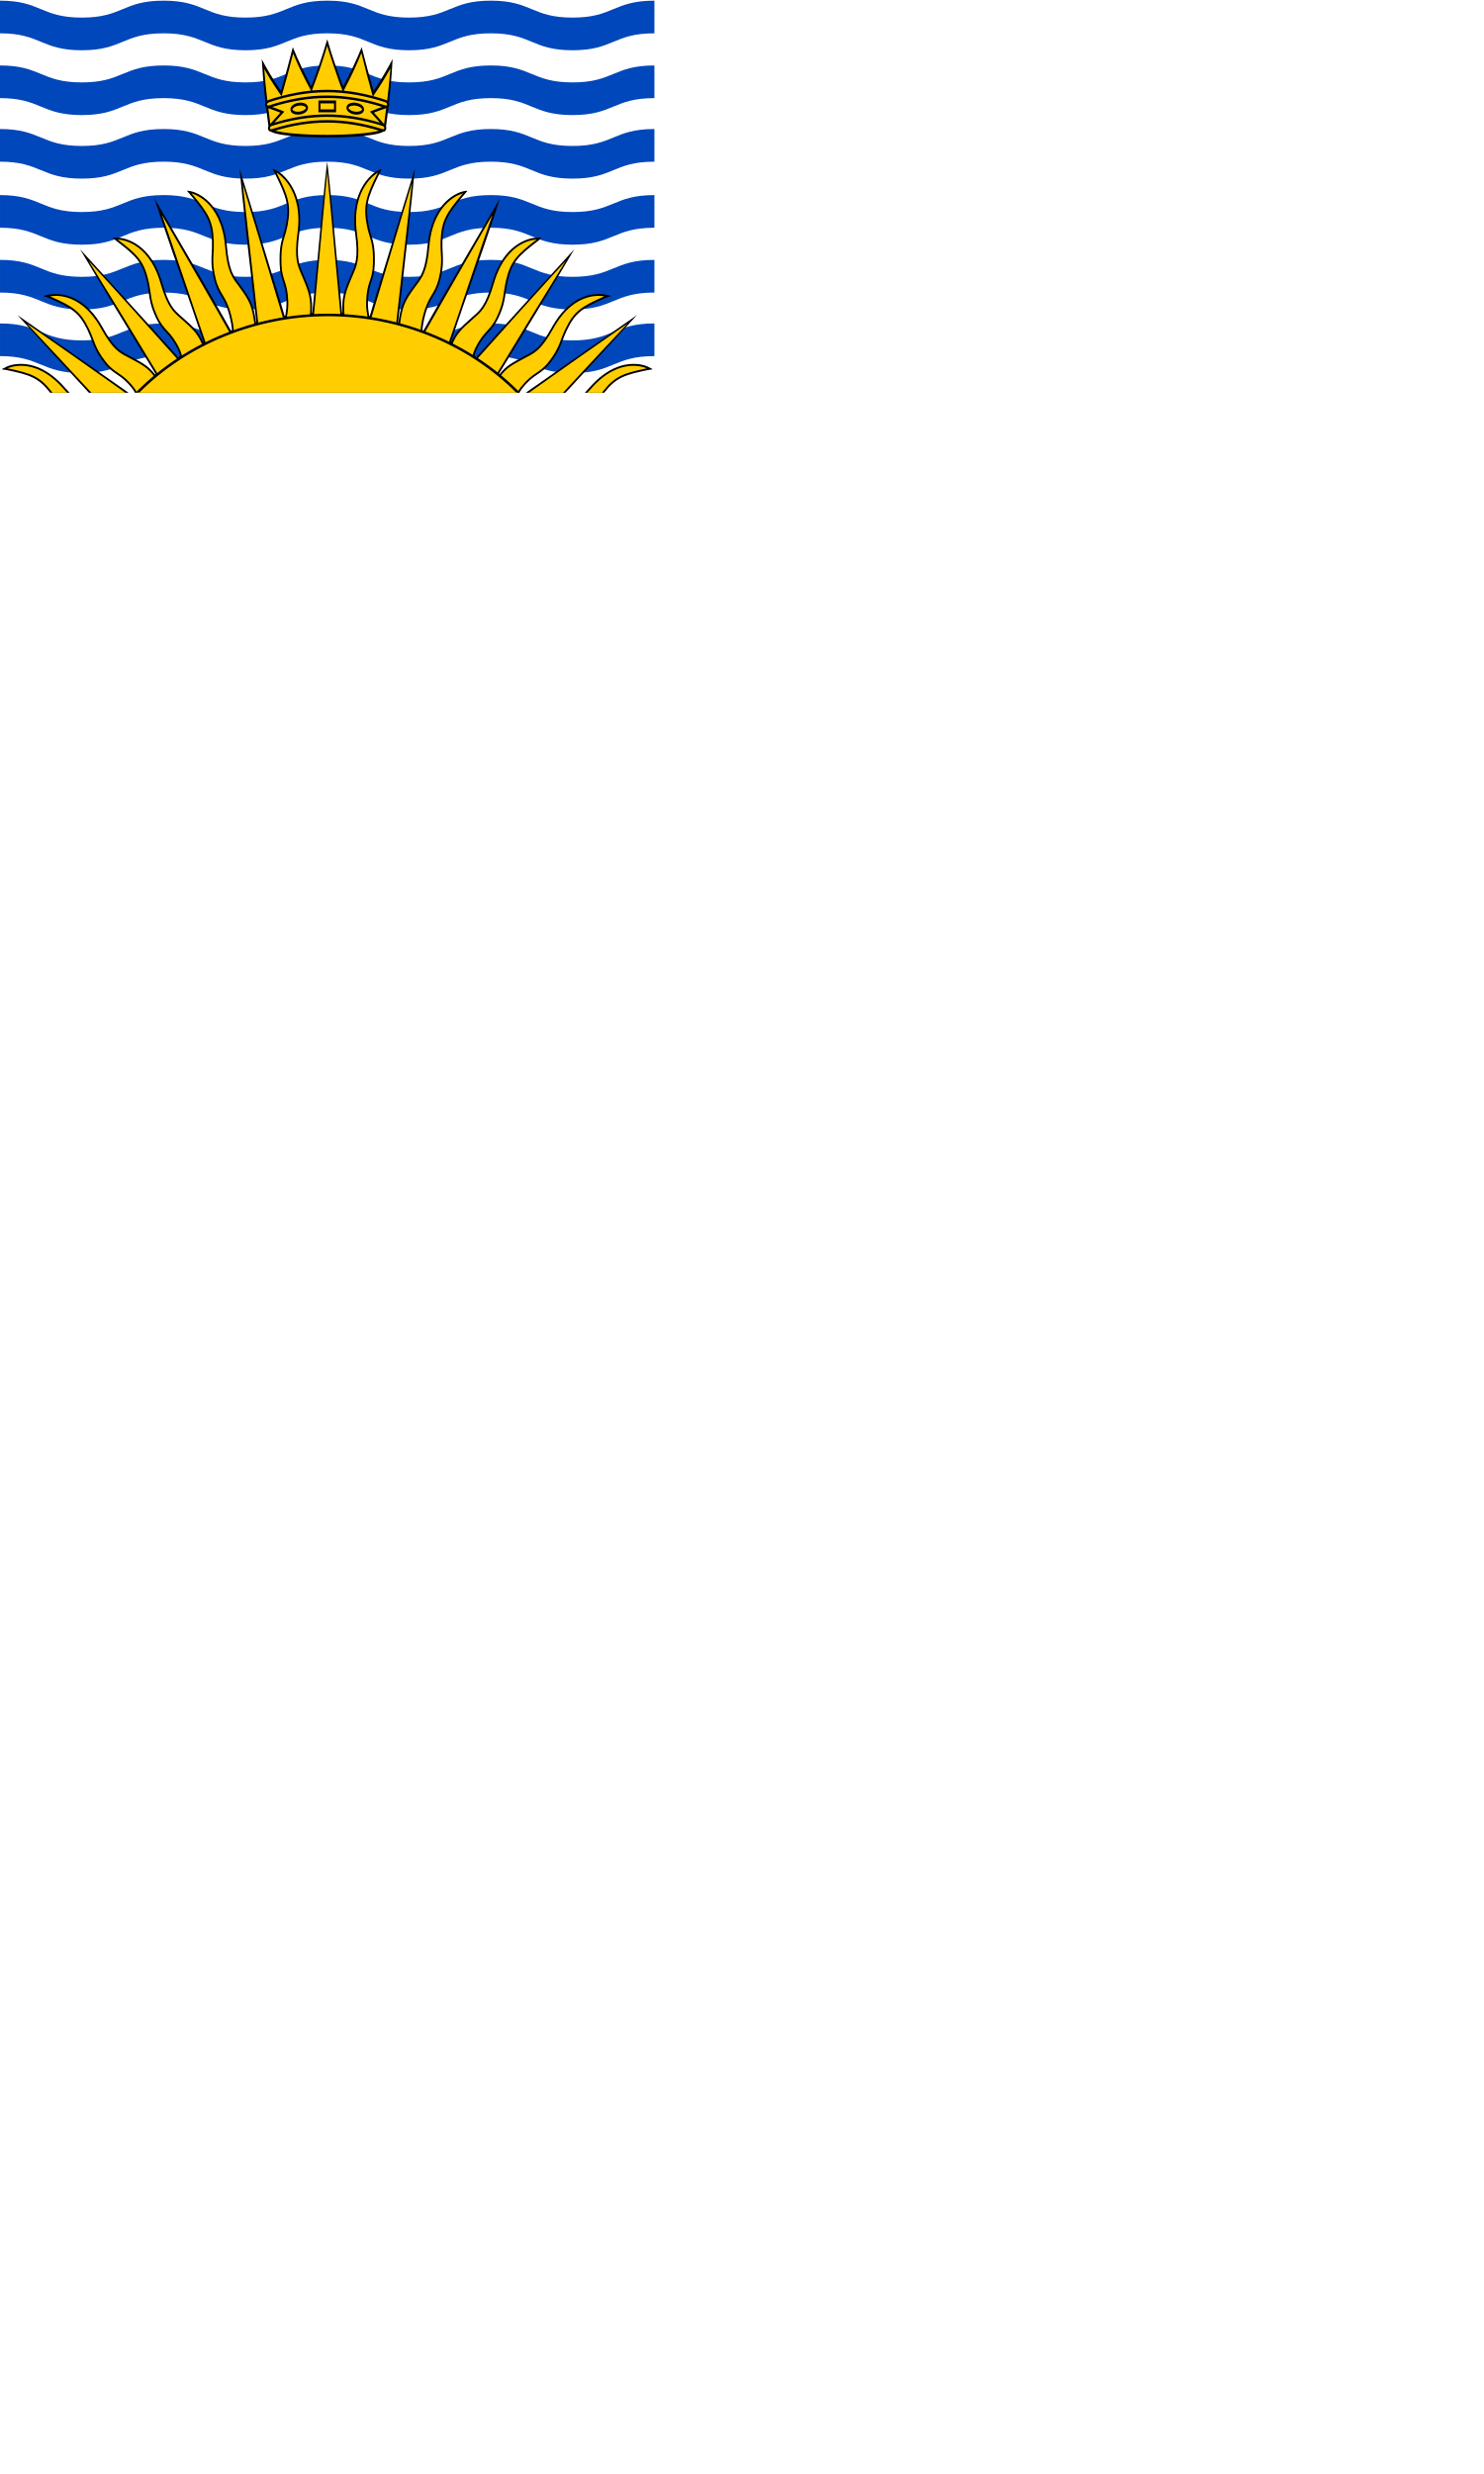
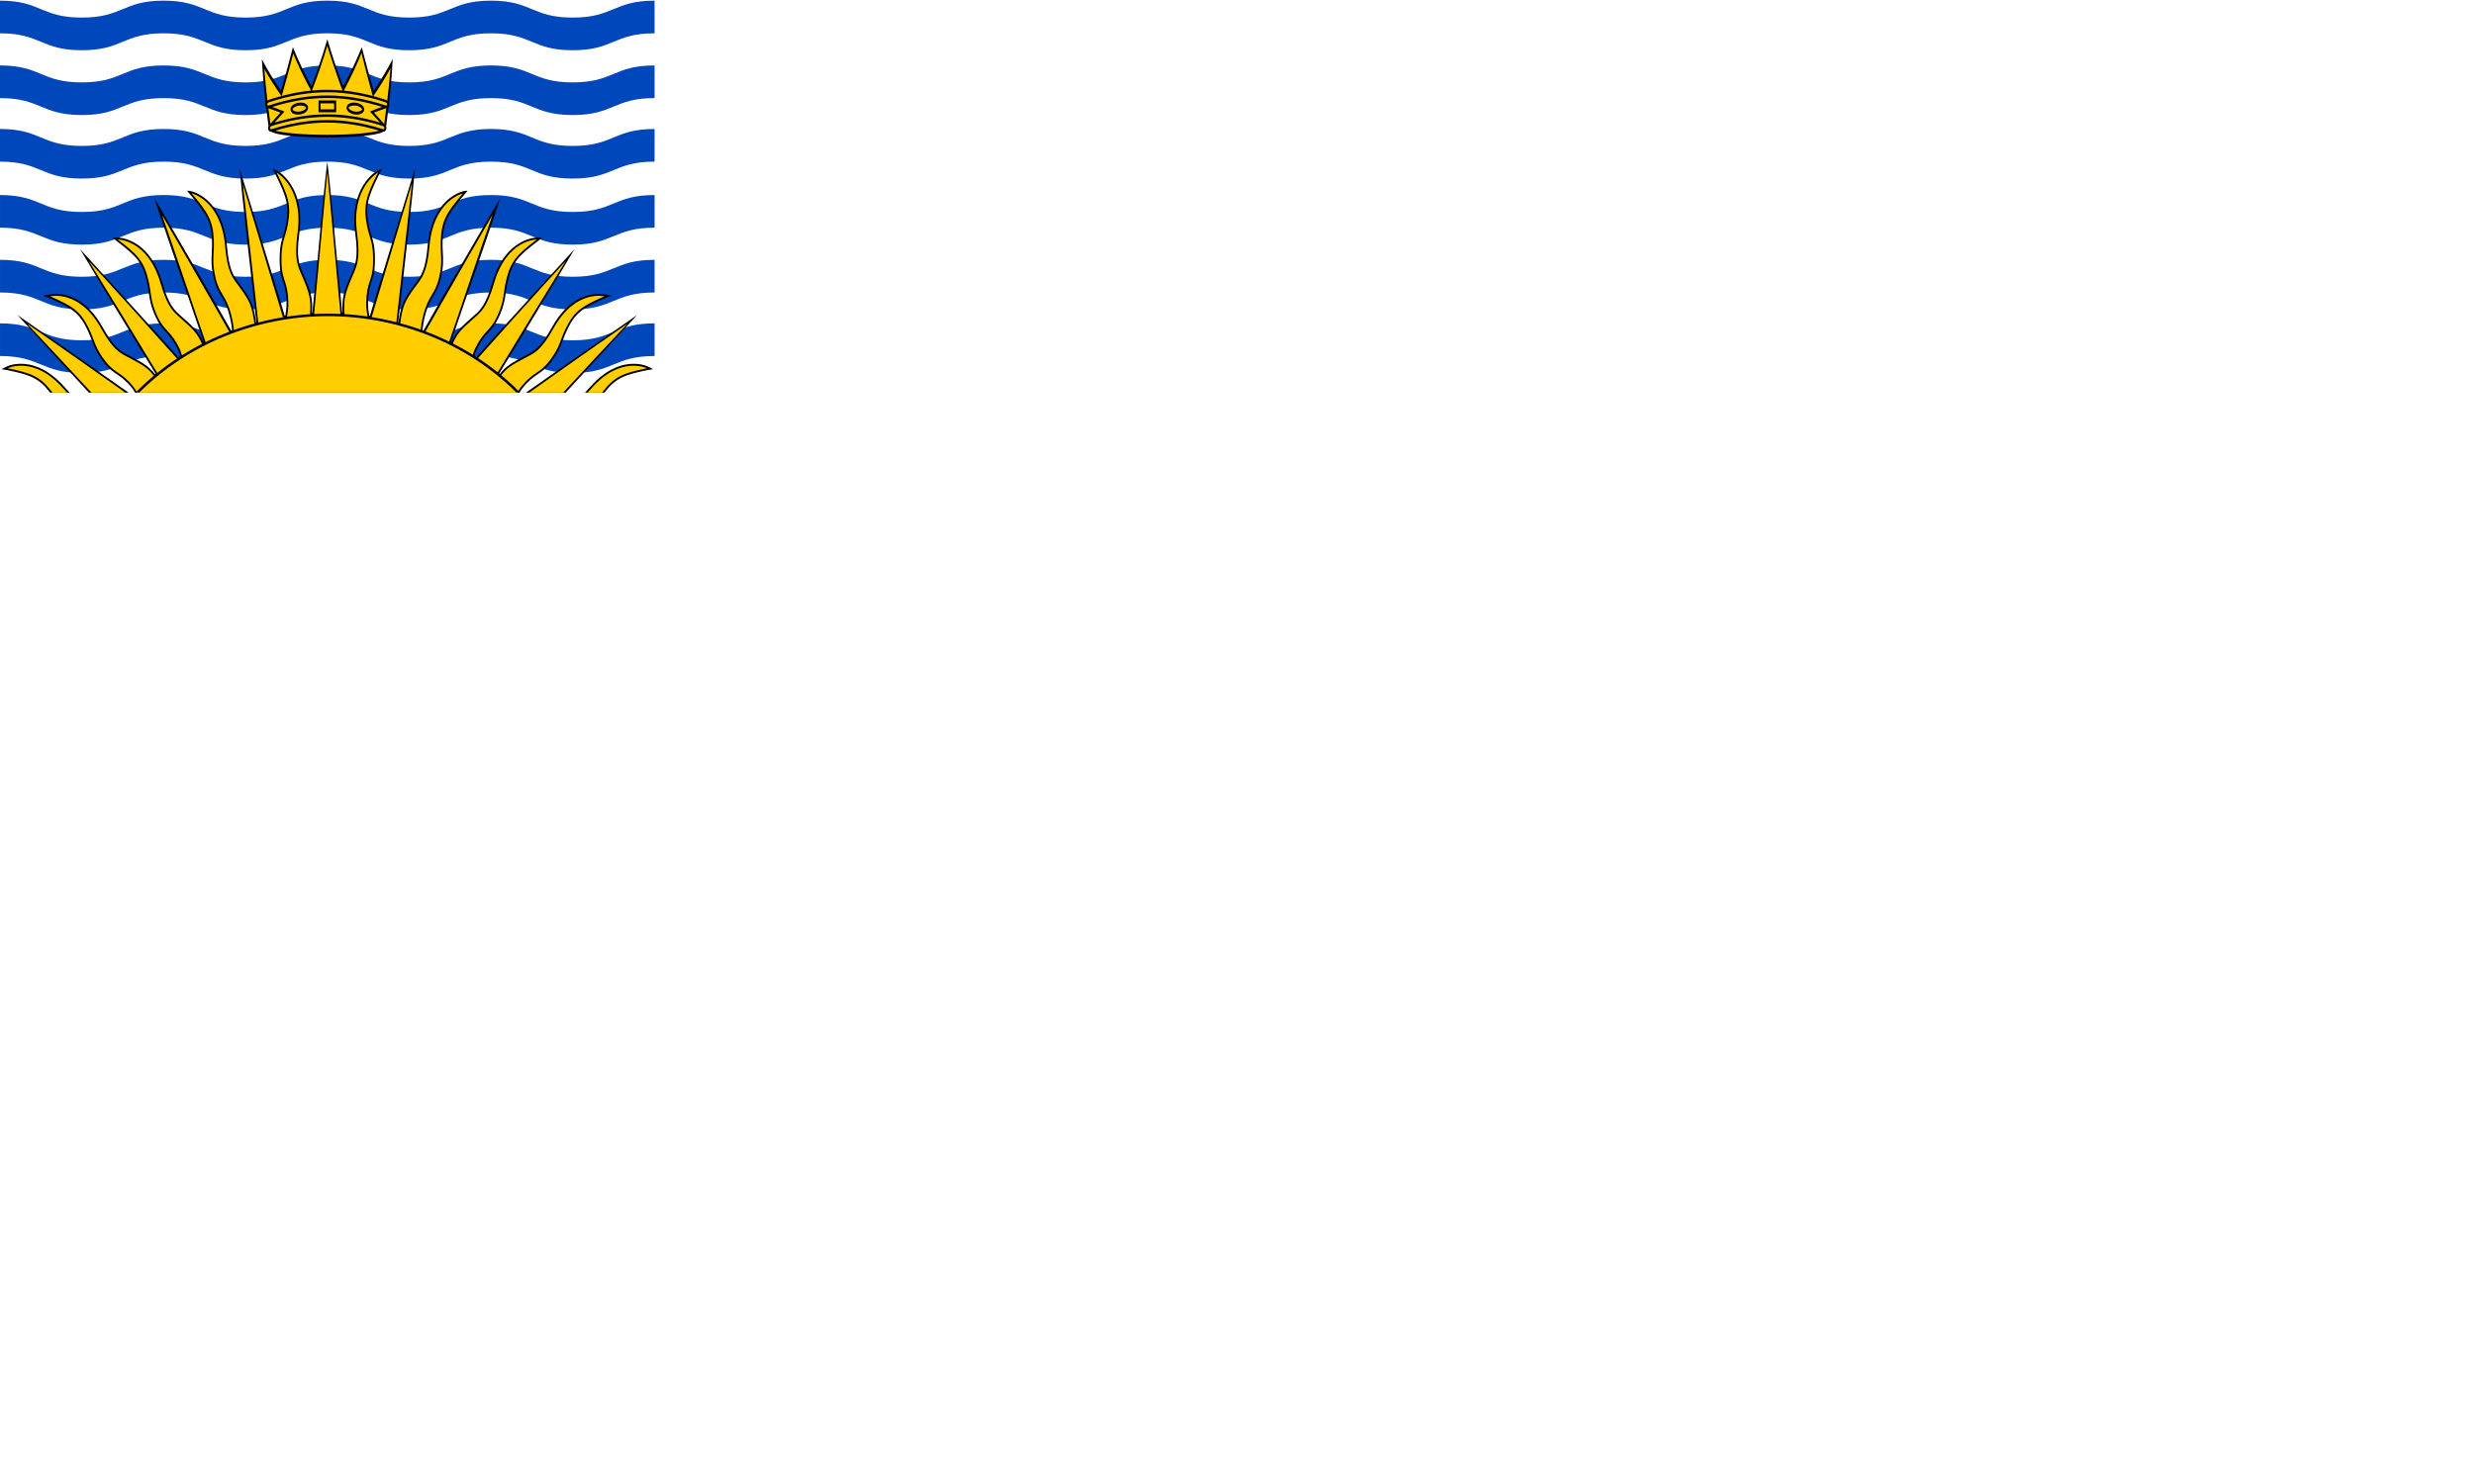
- <svg xmlns="http://www.w3.org/2000/svg" width="600" height="1000" viewBox="0 0 600 1000">
+ <svg xmlns="http://www.w3.org/2000/svg" width="1000" height="600" viewBox="0 0 1000 600">
  <defs>
    <clipPath id="clip-0">
      <path clip-rule="nonzero" d="M 0 78 L 264.586 78 L 264.586 151 L 0 151 Z M 0 78 " />
    </clipPath>
    <clipPath id="clip-1">
      <path clip-rule="nonzero" d="M 0 0 L 264.586 0 L 264.586 73 L 0 73 Z M 0 0 " />
    </clipPath>
    <clipPath id="clip-2">
      <path clip-rule="nonzero" d="M 0 65 L 264 65 L 264 158.75 L 0 158.75 Z M 0 65 " />
    </clipPath>
    <clipPath id="clip-3">
      <path clip-rule="nonzero" d="M 3 69 L 262 69 L 262 158.75 L 3 158.75 Z M 3 69 " />
    </clipPath>
    <clipPath id="clip-4">
      <path clip-rule="nonzero" d="M 54 126 L 211 126 L 211 158.75 L 54 158.75 Z M 54 126 " />
    </clipPath>
  </defs>
  <path fill-rule="nonzero" fill="rgb(100%, 100%, 100%)" fill-opacity="1" d="M 0 158.75 L 264.582 158.75 L 264.582 0 L 0 0 Z M 0 158.75 " />
  <g clip-path="url(#clip-0)">
    <path fill-rule="nonzero" fill="rgb(0%, 27.843%, 73.333%)" fill-opacity="1" d="M 0.004 92.055 C 16.52 92.055 16.566 98.906 33.082 98.906 C 49.609 98.906 49.621 92.055 66.148 92.055 C 82.676 92.055 82.75 98.906 99.277 98.906 C 115.812 98.906 115.812 92.055 132.348 92.055 C 148.91 92.055 148.84 98.906 165.402 98.906 C 181.934 98.906 181.922 92.055 198.453 92.055 C 214.996 92.055 214.945 98.906 231.488 98.906 C 248.055 98.906 248.016 92.055 264.586 92.055 L 264.586 78.855 C 248.035 78.855 248.035 85.703 231.488 85.703 C 214.969 85.703 214.969 78.855 198.453 78.855 C 181.93 78.855 181.93 85.703 165.402 85.703 C 148.875 85.703 148.875 78.855 132.348 78.855 C 115.812 78.855 115.812 85.703 99.277 85.703 C 82.711 85.703 82.711 78.855 66.148 78.855 C 49.617 78.855 49.617 85.703 33.082 85.703 C 16.543 85.703 16.543 78.855 0.004 78.855 Z M 0.004 118.25 C 16.52 118.25 16.566 125.102 33.082 125.102 C 49.609 125.102 49.621 118.25 66.148 118.25 C 82.676 118.25 82.75 125.102 99.277 125.102 C 115.812 125.102 115.812 118.25 132.348 118.25 C 148.91 118.25 148.84 125.102 165.402 125.102 C 181.934 125.102 181.922 118.25 198.453 118.25 C 214.996 118.25 214.945 125.102 231.488 125.102 C 248.055 125.102 248.016 118.25 264.586 118.25 L 264.586 105.047 C 248.035 105.047 248.035 111.898 231.488 111.898 C 214.969 111.898 214.969 105.047 198.453 105.047 C 181.93 105.047 181.93 111.898 165.402 111.898 C 148.875 111.898 148.875 105.047 132.348 105.047 C 115.812 105.047 115.812 111.898 99.277 111.898 C 82.711 111.898 82.711 105.047 66.148 105.047 C 49.617 105.047 49.617 111.898 33.082 111.898 C 16.543 111.898 16.543 105.047 0.004 105.047 Z M 0.004 143.938 C 16.52 143.938 16.566 150.789 33.082 150.789 C 49.609 150.789 49.621 143.938 66.148 143.938 C 82.676 143.938 82.75 150.789 99.277 150.789 C 115.812 150.789 115.812 143.938 132.348 143.938 C 148.91 143.938 148.84 150.789 165.402 150.789 C 181.934 150.789 181.922 143.938 198.453 143.938 C 214.996 143.938 214.945 150.789 231.488 150.789 C 248.055 150.789 248.016 143.938 264.586 143.938 L 264.586 130.738 C 248.035 130.738 248.035 137.59 231.488 137.59 C 214.969 137.59 214.969 130.738 198.453 130.738 C 181.93 130.738 181.93 137.59 165.402 137.59 C 148.875 137.59 148.875 130.738 132.348 130.738 C 115.812 130.738 115.812 137.59 99.277 137.59 C 82.711 137.59 82.711 130.738 66.148 130.738 C 49.617 130.738 49.617 137.59 33.082 137.59 C 16.543 137.59 16.543 130.738 0.004 130.738 Z M 0.004 143.938 " />
  </g>
  <g clip-path="url(#clip-1)">
    <path fill-rule="nonzero" fill="rgb(0%, 27.843%, 73.333%)" fill-opacity="1" d="M 0 13.465 C 16.516 13.465 16.562 20.316 33.082 20.316 C 49.605 20.316 49.621 13.465 66.145 13.465 C 82.676 13.465 82.746 20.316 99.273 20.316 C 115.809 20.316 115.809 13.465 132.344 13.465 C 148.91 13.465 148.836 20.316 165.398 20.316 C 181.93 20.316 181.918 13.465 198.453 13.465 C 214.992 13.465 214.945 20.316 231.484 20.316 C 248.051 20.316 248.016 13.465 264.582 13.465 L 264.582 0.266 C 248.031 0.266 248.035 7.113 231.484 7.113 C 214.965 7.113 214.965 0.266 198.453 0.266 C 181.926 0.266 181.926 7.113 165.398 7.113 C 148.871 7.113 148.871 0.266 132.344 0.266 C 115.809 0.266 115.809 7.113 99.273 7.113 C 82.711 7.113 82.711 0.266 66.145 0.266 C 49.613 0.266 49.613 7.113 33.082 7.113 C 16.539 7.113 16.539 0.266 0 0.266 Z M 0 39.66 C 16.516 39.66 16.562 46.512 33.082 46.512 C 49.605 46.512 49.621 39.66 66.145 39.66 C 82.676 39.66 82.746 46.512 99.273 46.512 C 115.809 46.512 115.809 39.66 132.344 39.66 C 148.91 39.66 148.836 46.512 165.398 46.512 C 181.93 46.512 181.918 39.66 198.453 39.66 C 214.992 39.66 214.945 46.512 231.484 46.512 C 248.051 46.512 248.016 39.66 264.582 39.66 L 264.582 26.461 C 248.031 26.461 248.035 33.312 231.484 33.312 C 214.965 33.312 214.965 26.461 198.453 26.461 C 181.926 26.461 181.926 33.312 165.398 33.312 C 148.871 33.312 148.871 26.461 132.344 26.461 C 115.809 26.461 115.809 33.312 99.273 33.312 C 82.711 33.312 82.711 26.461 66.145 26.461 C 49.613 26.461 49.613 33.312 33.082 33.312 C 16.539 33.312 16.539 26.461 0 26.461 Z M 0 65.352 C 16.516 65.352 16.562 72.199 33.082 72.199 C 49.605 72.199 49.621 65.352 66.145 65.352 C 82.676 65.352 82.746 72.199 99.273 72.199 C 115.809 72.199 115.809 65.352 132.344 65.352 C 148.91 65.352 148.836 72.199 165.398 72.199 C 181.93 72.199 181.918 65.352 198.453 65.352 C 214.992 65.352 214.945 72.199 231.484 72.199 C 248.051 72.199 248.016 65.352 264.582 65.352 L 264.582 52.148 C 248.031 52.148 248.035 59 231.484 59 C 214.965 59 214.965 52.148 198.453 52.148 C 181.926 52.148 181.926 59 165.398 59 C 148.871 59 148.871 52.148 132.344 52.148 C 115.809 52.148 115.809 59 99.273 59 C 82.711 59 82.711 52.148 66.145 52.148 C 49.613 52.148 49.613 59 33.082 59 C 16.539 59 16.539 52.148 0 52.148 Z M 0 65.352 " />
  </g>
  <g clip-path="url(#clip-2)">
    <path fill-rule="nonzero" fill="rgb(0%, 0%, 0%)" fill-opacity="1" d="M 242 118.82 C 237.754 118.84 229.664 120.566 223.152 132.242 C 218.52 140.578 216.102 141.84 212.754 143.586 C 212.527 143.703 212.305 143.82 212.07 143.945 L 211.832 144.07 C 206.93 146.672 204.543 147.938 201.91 151.352 C 201.832 151.285 201.754 151.215 201.676 151.148 C 227.312 109.25 232.211 100.727 232.211 100.727 C 232.211 100.727 197.375 138.859 194.633 142.055 L 192.566 144.375 C 192.301 144.203 192.031 144.027 191.766 143.855 C 191.977 143.078 192.246 142.188 192.668 141.309 C 194.469 137.566 195.992 135.906 197.465 134.301 C 198.871 132.77 200.195 131.324 201.574 128.352 C 203.68 123.816 204.059 121.129 204.457 118.285 C 204.652 116.891 204.855 115.449 205.262 113.672 C 206.984 106.207 209.273 103.652 217.445 97.445 L 217.441 97.438 L 219.027 96.195 C 219.027 96.195 218.172 95.965 216.828 96.051 C 216.715 96.055 216.562 96.066 216.375 96.086 C 216.371 96.086 216.367 96.086 216.359 96.086 L 216.359 96.09 C 213.594 96.387 203.57 98.551 199.027 114.184 C 196.332 123.465 194.129 125.395 191.34 127.836 C 191.141 128.008 190.934 128.188 190.73 128.371 C 186.082 132.496 184.223 134.281 182.379 138.488 C 182.332 138.465 182.285 138.441 182.238 138.418 C 184.016 133.273 185.68 128.379 187.262 123.672 C 200.164 86.863 202.184 80.121 202.184 80.121 C 202.184 80.121 176.371 124.32 174.566 127.68 L 171.215 133.609 C 171.074 133.555 170.934 133.504 170.789 133.449 C 170.918 131.734 171.273 129.746 171.844 127.523 C 172.895 123.445 174.07 121.473 175.211 119.562 C 176.297 117.742 177.32 116.023 178.102 112.789 C 179.297 107.852 179.145 105.117 178.988 102.223 C 178.91 100.805 178.828 99.336 178.887 97.492 C 179.121 90.031 180.762 86.914 186.945 79.566 L 186.961 79.547 C 187.203 79.262 187.438 78.98 187.691 78.684 L 187.688 78.68 L 189.004 77.109 C 189.004 77.109 188.148 77.07 186.891 77.43 C 185.668 77.75 174.457 81.191 172.867 99.395 C 172.012 109.148 170.223 111.543 167.949 114.574 C 167.785 114.797 167.621 115.02 167.449 115.246 C 162.98 121.297 162.078 123.324 161.074 130.375 C 161.027 130.367 160.984 130.352 160.941 130.34 C 161.078 129.129 161.211 127.93 161.344 126.727 L 161.363 126.695 C 167.039 77.168 167.715 68.195 167.715 68.195 C 167.715 68.195 152.406 117.988 151.27 121.773 L 149.52 127.688 C 149.48 127.684 149.445 127.68 149.406 127.672 C 149.359 127.668 149.309 127.66 149.258 127.652 C 149.246 127.574 149.23 127.492 149.219 127.414 C 148.988 126.008 148.703 124.262 148.766 122.074 C 148.898 117.77 149.566 115.727 150.215 113.754 C 150.828 111.895 151.406 110.141 151.516 106.832 C 151.727 100.422 150.984 97.988 150.125 95.168 C 149.75 93.938 149.359 92.66 149.031 90.93 C 147.602 83.492 148.555 79.996 153.102 70.812 L 154.371 68.289 C 154.371 68.289 153.43 68.488 152.18 69.25 C 152.152 69.266 152.117 69.285 152.086 69.305 C 152.031 69.344 151.977 69.371 151.918 69.41 C 150.992 70.023 149.438 71.297 147.941 73.27 C 145.16 76.945 142.148 83.59 143.598 94.375 C 144.902 104.121 143.684 106.934 142.141 110.496 C 142.031 110.754 141.918 111.016 141.801 111.285 C 139.016 117.828 138.148 120.195 138.484 126.465 C 138.445 126.465 138.406 126.465 138.367 126.465 C 138.348 126.461 138.328 126.461 138.309 126.461 C 137.742 120.199 137.137 114.102 136.516 108.051 C 133.203 71.445 132.293 65.414 132.293 65.414 C 132.293 65.414 131.387 71.445 128.07 108.051 C 127.453 114.102 126.844 120.199 126.281 126.461 C 126.262 126.461 126.238 126.461 126.219 126.465 C 126.18 126.465 126.141 126.465 126.102 126.465 C 126.441 120.195 125.57 117.828 122.785 111.285 C 122.672 111.016 122.559 110.754 122.445 110.496 C 120.902 106.934 119.68 104.121 120.992 94.375 C 122.441 83.59 119.426 76.945 116.645 73.27 C 115.152 71.297 113.598 70.023 112.668 69.41 C 112.609 69.371 112.559 69.344 112.5 69.305 C 112.469 69.285 112.438 69.266 112.406 69.25 C 111.16 68.488 110.219 68.289 110.219 68.289 L 111.484 70.812 C 116.035 79.996 116.984 83.492 115.559 90.93 C 115.227 92.66 114.84 93.938 114.461 95.168 C 113.602 97.988 112.859 100.422 113.07 106.832 C 113.18 110.141 113.758 111.895 114.371 113.754 C 115.02 115.727 115.691 117.77 115.82 122.074 C 115.887 124.262 115.598 126.008 115.367 127.414 C 115.355 127.492 115.34 127.574 115.328 127.652 C 115.277 127.66 115.23 127.668 115.18 127.672 C 115.145 127.68 115.105 127.684 115.07 127.688 L 113.32 121.773 C 112.18 117.988 96.871 68.195 96.871 68.195 C 96.871 68.195 97.547 77.168 103.223 126.695 L 103.242 126.727 C 103.379 127.93 103.508 129.129 103.648 130.34 C 103.602 130.352 103.559 130.367 103.516 130.375 C 102.508 123.324 101.609 121.297 97.137 115.246 C 96.969 115.02 96.801 114.797 96.637 114.574 C 94.367 111.543 92.574 109.148 91.719 99.395 C 90.129 81.191 78.918 77.75 77.699 77.43 C 76.438 77.07 75.582 77.109 75.582 77.109 L 76.898 78.68 L 76.895 78.684 C 77.152 78.98 77.383 79.262 77.625 79.547 L 77.641 79.566 C 83.828 86.914 85.465 90.031 85.699 97.492 C 85.758 99.336 85.68 100.805 85.602 102.223 C 85.441 105.117 85.289 107.852 86.484 112.789 C 87.266 116.023 88.293 117.742 89.379 119.562 C 90.516 121.473 91.695 123.445 92.742 127.523 C 93.316 129.746 93.668 131.734 93.801 133.449 C 93.656 133.504 93.516 133.555 93.371 133.609 L 90.02 127.68 C 88.215 124.32 62.406 80.121 62.406 80.121 C 62.406 80.121 64.426 86.863 77.324 123.672 C 78.91 128.379 80.57 133.273 82.348 138.418 C 82.301 138.441 82.254 138.465 82.207 138.488 C 80.363 134.281 78.508 132.496 73.859 128.371 C 73.652 128.188 73.449 128.008 73.25 127.836 C 70.461 125.395 68.258 123.465 65.559 114.184 C 61.02 98.551 50.992 96.387 48.227 96.09 L 48.227 96.086 C 48.223 96.086 48.219 96.086 48.211 96.086 C 48.023 96.066 47.871 96.055 47.758 96.051 C 46.418 95.965 45.559 96.195 45.559 96.195 L 47.145 97.438 L 47.141 97.445 C 55.312 103.652 57.602 106.207 59.324 113.672 C 59.734 115.449 59.938 116.891 60.133 118.285 C 60.531 121.129 60.906 123.816 63.012 128.352 C 64.391 131.324 65.719 132.77 67.121 134.301 C 68.594 135.906 70.117 137.566 71.918 141.309 C 72.34 142.188 72.609 143.078 72.82 143.855 C 72.555 144.027 72.285 144.203 72.023 144.375 L 69.953 142.055 C 67.215 138.859 32.375 100.727 32.375 100.727 C 32.375 100.727 37.277 109.25 62.914 151.148 C 62.836 151.215 62.754 151.285 62.68 151.352 C 60.043 147.938 57.66 146.672 52.754 144.07 L 52.516 143.945 C 52.285 143.82 52.059 143.703 51.836 143.586 C 48.484 141.84 46.066 140.578 41.438 132.242 C 34.926 120.566 26.832 118.84 22.586 118.82 C 21.094 118.816 19.414 119.094 17.387 119.629 C 17.387 119.629 19.035 120.102 20.531 120.762 C 29.355 124.652 32.09 126.637 35.301 133.262 C 36.082 134.883 36.594 136.23 37.086 137.535 C 38.094 140.188 39.039 142.691 42.051 146.574 C 44.027 149.125 45.617 150.203 47.301 151.348 C 49.066 152.547 50.895 153.789 53.438 156.98 C 53.926 157.594 54.297 158.215 54.586 158.746 L 210 158.746 C 210.289 158.215 210.66 157.594 211.148 156.98 C 213.691 153.789 215.52 152.547 217.285 151.348 C 218.973 150.203 220.562 149.125 222.535 146.574 C 225.547 142.691 226.496 140.188 227.5 137.535 C 227.992 136.23 228.504 134.883 229.289 133.262 C 232.496 126.637 235.234 124.652 244.055 120.762 C 245.555 120.102 247.203 119.629 247.203 119.629 C 245.172 119.094 243.492 118.812 242 118.82 M 52.012 158.746 C 44.484 153.383 7.074 127.387 7.074 127.387 C 7.074 127.387 26.133 148.152 35.945 158.746 Z M 20.289 158.746 L 28.152 158.746 L 27.633 158.199 C 27.062 157.598 26.539 157.023 26.074 156.488 C 19.242 148.711 12.613 147.078 8.496 147.078 C 6.363 147.078 4.375 147.453 2.867 148.121 C 1.363 148.793 0.664 149.27 0.664 149.27 L 2.918 149.637 C 12.152 151.562 15.57 152.707 20.289 158.746 M 212.574 158.746 C 220.102 153.383 257.512 127.387 257.512 127.387 C 257.512 127.387 238.453 148.152 228.641 158.746 Z M 244.297 158.746 L 236.438 158.746 L 236.953 158.199 C 237.523 157.598 238.047 157.023 238.512 156.488 C 245.344 148.711 251.969 147.078 256.094 147.078 C 258.223 147.078 260.211 147.453 261.719 148.121 C 263.223 148.793 263.926 149.27 263.926 149.27 L 261.672 149.637 C 252.434 151.562 249.02 152.707 244.297 158.746 " />
  </g>
  <g clip-path="url(#clip-3)">
    <path fill-rule="nonzero" fill="rgb(100%, 80.392%, 0%)" fill-opacity="1" d="M 35.953 132.906 C 38.395 137.953 38.25 140.445 42.621 146.082 C 46.59 151.215 48.984 150.184 54 156.48 C 54.602 157.238 55.051 158.012 55.43 158.746 L 209.207 158.746 C 209.195 158.734 209.184 158.723 209.172 158.711 C 209.551 157.988 209.996 157.223 210.586 156.48 C 215.602 150.184 217.996 151.215 221.965 146.082 C 226.34 140.445 226.191 137.953 228.633 132.906 C 232.102 125.742 235.199 123.793 244.312 119.801 C 244.312 119.844 232.598 116.824 223.785 132.637 C 218.73 141.734 216.094 142.684 212.402 144.637 C 207.16 147.418 204.926 148.566 202.27 152.117 C 201.82 151.73 201.367 151.352 200.906 150.977 C 210.188 135.613 219.465 120.391 228.746 105.457 C 216.812 118.449 204.875 131.734 192.934 145.109 C 192.297 144.688 191.652 144.273 191 143.867 C 191.242 142.961 191.527 141.961 192.012 140.957 C 195.562 133.578 198.141 133.992 200.914 128.008 C 203.969 121.434 203.27 119.031 204.551 113.488 C 206.363 105.617 208.965 102.93 217.016 96.816 C 217.016 96.836 204.871 96.715 199.727 114.41 C 196.777 124.566 194.395 126.133 191.203 128.965 C 186.508 133.129 184.73 134.805 182.855 139.262 C 182.379 139.02 181.895 138.781 181.41 138.547 C 187.727 120.289 192.801 104.785 199.113 86.805 C 189.586 103.371 181.297 117.527 171.762 134.41 C 171.188 134.195 170.609 133.984 170.027 133.781 C 170.117 132.215 170.418 130.102 171.133 127.316 C 173.203 119.273 175.82 119.102 177.391 112.598 C 179.121 105.438 177.969 103.223 178.152 97.465 C 178.41 89.285 180.441 86.035 187.145 78.164 C 187.145 78.164 175.227 80.836 173.598 99.465 C 172.664 110.145 170.621 112.215 168.027 115.723 C 163.453 121.914 162.715 123.824 161.699 131.195 C 161.184 131.059 160.668 130.918 160.148 130.789 C 162.41 111.172 164.273 93.625 166.531 74.074 C 160.934 92.852 155.73 109.676 150.125 128.559 C 149.609 128.469 149.137 128.43 148.621 128.348 C 148.395 126.828 147.949 124.77 148.031 122.051 C 148.281 113.672 150.559 113.562 150.781 106.805 C 151.082 97.672 149.395 96.75 148.309 91.082 C 146.762 83.027 148.023 79.309 152.793 69.762 C 152.793 69.762 141.824 75.672 144.324 94.266 C 145.754 104.926 144.223 107.492 142.473 111.605 C 139.531 118.508 138.828 120.66 139.27 127.262 C 139.031 127.25 137.875 127.234 137.637 127.223 C 135.855 107.48 134.074 89.285 132.293 69.539 C 130.512 89.285 128.73 107.48 126.949 127.223 C 126.715 127.23 125.555 127.25 125.316 127.262 C 125.758 120.66 125.055 118.508 122.117 111.605 C 120.363 107.492 118.832 104.926 120.266 94.266 C 122.762 75.672 111.793 69.758 111.793 69.762 C 116.562 79.309 117.824 83.027 116.277 91.082 C 115.191 96.75 113.504 97.672 113.805 106.805 C 114.031 113.562 116.301 113.672 116.555 122.051 C 116.637 124.77 116.191 126.828 115.965 128.348 C 115.449 128.43 114.977 128.469 114.461 128.559 C 108.855 109.676 103.77 93.328 98.168 74.547 C 100.438 94.148 102.188 111.266 104.457 130.926 C 103.938 131.062 103.422 131.199 102.906 131.34 C 101.883 123.844 101.164 121.957 96.559 115.723 C 93.965 112.215 91.922 110.145 90.988 99.465 C 89.359 80.836 77.441 78.164 77.441 78.164 C 84.145 86.035 86.176 89.285 86.438 97.465 C 86.617 103.223 85.469 105.438 87.195 112.598 C 88.766 119.102 91.383 119.273 93.453 127.316 C 94.203 130.234 94.492 132.406 94.566 133.988 C 94.02 134.188 93.473 134.391 92.934 134.598 C 83.359 117.648 75.035 103.504 65.473 86.871 C 71.812 104.941 76.922 120.465 83.27 138.816 C 82.793 139.055 82.316 139.293 81.844 139.535 C 79.926 134.871 78.176 133.215 73.387 128.965 C 70.191 126.133 67.809 124.566 64.859 114.41 C 59.715 96.715 47.57 96.832 47.57 96.816 C 55.621 102.93 58.223 105.617 60.039 113.488 C 61.316 119.031 60.621 121.434 63.672 128.008 C 66.445 133.992 69.027 133.578 72.574 140.957 C 73.121 142.094 73.422 143.223 73.68 144.215 C 73.078 144.602 72.48 144.984 71.895 145.379 C 59.871 131.91 47.855 118.535 35.84 105.457 C 45.191 120.504 54.539 135.844 63.891 151.324 C 63.441 151.695 63 152.07 62.562 152.445 C 59.793 148.637 57.586 147.504 52.184 144.637 C 48.492 142.684 45.855 141.734 40.801 132.637 C 31.988 116.824 20.27 119.844 20.273 119.801 C 29.387 123.793 32.484 125.742 35.953 132.906 M 20.93 158.344 C 21.027 158.469 21.129 158.609 21.234 158.746 L 27.113 158.746 C 26.582 158.188 26.043 157.602 25.535 157.016 C 13.699 143.543 3.055 148.93 3.059 148.875 C 12.676 150.883 16.07 152.094 20.93 158.344 M 50.672 158.746 C 37.402 149.34 24.137 139.965 10.875 130.789 C 16.555 136.777 27.211 148.219 36.977 158.746 Z M 243.66 158.344 C 243.562 158.469 243.457 158.609 243.352 158.746 L 237.477 158.746 C 238.004 158.188 238.543 157.602 239.055 157.016 C 250.887 143.543 261.531 148.93 261.531 148.875 C 251.91 150.883 248.516 152.094 243.66 158.344 M 213.914 158.746 C 227.188 149.34 240.453 139.965 253.711 130.789 C 248.031 136.777 237.375 148.219 227.613 158.746 Z M 213.914 158.746 " />
  </g>
  <g clip-path="url(#clip-4)">
    <path fill-rule="nonzero" fill="rgb(0%, 0%, 0%)" fill-opacity="1" d="M 209.629 158.109 C 189.758 138.207 161.652 126.797 132.52 126.797 C 103.465 126.797 75.41 138.156 55.555 157.965 L 54.809 158.641 L 56.367 158.641 C 76.02 139.047 103.773 127.812 132.52 127.812 C 161.273 127.812 189.012 139.047 208.664 158.641 L 210.137 158.641 Z M 209.629 158.109 " />
  </g>
  <path fill-rule="nonzero" fill="rgb(100%, 80.392%, 0%)" fill-opacity="1" d="M 158.09 25.973 C 157.672 26.598 157.254 27.227 156.836 27.863 C 154.852 31.211 152.84 34.66 150.836 38.203 C 149.359 32.344 147.707 26.477 145.988 20.617 C 143.59 25.711 141.105 30.961 138.652 36.324 C 136.59 29.984 134.422 23.691 132.312 17.48 C 130.199 23.691 128.027 29.984 125.965 36.32 C 123.516 30.957 121.035 25.707 118.637 20.613 C 116.914 26.469 115.258 32.336 113.781 38.195 C 111.719 34.738 109.645 31.375 107.594 28.121 C 107.25 27.336 106.91 26.559 106.57 25.781 C 106.781 29.977 107.25 35.207 107.75 40.504 C 107.969 42.816 108.211 45.102 108.477 47.324 C 108.633 48.957 108.809 50.586 109.004 52.215 L 109.027 52.215 C 109.273 53.781 119.477 55.031 132.27 55.031 C 145.43 55.031 155.836 53.707 155.52 52.082 C 155.57 51.715 155.621 51.355 155.672 50.992 L 155.676 50.992 C 155.699 50.809 155.723 50.625 155.746 50.441 C 155.852 49.676 155.953 48.891 156.047 48.094 C 156.059 48.023 156.066 47.953 156.074 47.883 C 156.367 45.492 156.633 42.988 156.871 40.484 C 157.375 35.199 157.875 30.16 158.09 25.973 " />
  <path fill-rule="nonzero" fill="rgb(0%, 0%, 0%)" fill-opacity="1" d="M 156.531 42.266 C 156.516 42.484 156.426 42.547 156.398 42.57 C 156.285 42.656 156.086 42.668 155.832 42.613 C 155.77 42.602 155.703 42.582 155.633 42.559 C 147.691 39.949 139.93 38.59 132.27 38.598 C 124.617 38.59 116.852 39.953 108.914 42.566 C 108.344 42.754 108.02 42.656 107.996 42.277 C 107.953 41.672 108.617 41.379 108.906 41.285 C 116.855 38.664 124.617 37.297 132.273 37.301 C 139.926 37.293 147.688 38.66 155.645 41.277 C 155.988 41.395 156.574 41.68 156.531 42.266 M 150.117 45.695 C 151.301 46.961 152.457 48.258 153.617 49.57 C 146.418 47.379 139.301 46.23 132.27 46.238 C 125.238 46.23 118.117 47.387 110.918 49.578 C 112.078 48.266 113.238 46.965 114.426 45.699 C 114.605 45.504 114.789 45.312 114.973 45.117 C 114.758 45.023 114.543 44.934 114.324 44.844 C 112.914 44.258 111.477 43.73 110.035 43.234 C 117.578 40.855 124.973 39.609 132.273 39.613 C 139.57 39.605 146.965 40.852 154.504 43.227 C 153.059 43.723 151.629 44.25 150.219 44.84 C 150 44.93 149.785 45.02 149.566 45.113 C 149.75 45.305 149.934 45.5 150.117 45.695 M 155.379 51.832 C 155.355 52.055 155.27 52.125 155.238 52.145 C 155.125 52.234 154.934 52.25 154.699 52.203 C 154.641 52.191 154.574 52.172 154.512 52.156 C 147.027 49.777 139.602 48.539 132.27 48.547 C 124.941 48.543 117.512 49.781 110.035 52.16 C 109.969 52.18 109.906 52.195 109.848 52.207 C 109.203 52.344 109.164 51.969 109.152 51.84 C 109.09 51.234 109.711 50.965 109.98 50.879 C 117.488 48.492 124.93 47.25 132.27 47.254 C 139.613 47.246 147.055 48.488 154.566 50.875 C 154.895 50.98 155.438 51.246 155.379 51.832 M 155.297 50.156 C 154 48.656 152.426 46.887 151.16 45.531 C 152.5 44.984 154.594 44.223 156.145 43.723 C 155.852 46.035 155.543 48.266 155.297 50.156 M 132.27 54.5 C 121.648 54.5 114.391 53.68 111.25 52.82 C 118.316 50.684 125.336 49.559 132.27 49.562 C 139.215 49.559 146.234 50.68 153.312 52.82 C 150.172 53.68 142.895 54.5 132.27 54.5 M 108.477 43.773 C 110.012 44.266 112.027 44.988 113.379 45.539 C 112.027 46.988 110.621 48.539 109.305 50.059 C 109.012 47.902 108.734 45.816 108.477 43.773 M 106.836 27.895 C 108.902 31.539 111.215 35.184 113.777 38.832 C 112.117 39.273 110.445 39.762 108.773 40.316 C 108.504 40.406 108.281 40.523 108.09 40.652 C 107.57 36.285 107.145 32.07 106.836 27.895 M 118.523 21.645 C 120.59 26.637 122.996 31.629 125.738 36.621 C 121.82 37.008 117.871 37.742 113.875 38.805 C 115.535 33.082 117.086 27.367 118.523 21.645 M 132.312 18.441 L 132.312 18.438 C 132.148 18.441 137.082 33.488 138.477 36.586 C 136.398 36.391 134.332 36.285 132.273 36.289 C 130.223 36.289 128.172 36.391 126.105 36.582 C 128.457 30.535 130.523 24.484 132.312 18.438 L 132.312 18.441 M 150.656 38.793 C 146.719 37.75 142.828 37.027 138.969 36.637 C 141.691 31.57 144.074 26.5 146.117 21.43 C 147.523 27.219 149.035 33.004 150.656 38.793 M 157.855 27.609 C 157.836 27.602 157.355 34.016 156.523 40.691 C 156.316 40.543 156.074 40.406 155.777 40.309 C 154.141 39.766 152.512 39.293 150.891 38.855 C 153.469 35.105 155.789 31.359 157.855 27.609 M 158.746 23.84 C 156.52 28.133 153.953 32.426 151.051 36.715 C 149.324 30.84 147.719 24.961 146.234 19.086 C 144.109 24.348 141.613 29.609 138.738 34.875 C 136.285 28.543 134.145 22.207 132.312 15.875 C 130.48 22.207 128.332 28.539 125.879 34.871 C 123.008 29.605 120.512 24.344 118.391 19.078 C 116.902 24.957 115.293 30.832 113.57 36.711 C 110.656 32.457 108.078 28.203 105.836 23.949 C 105.781 23.945 106.594 35.352 107.242 40.645 C 107.273 40.938 107.305 41.23 107.336 41.523 C 107.195 41.844 107.141 42.172 107.164 42.469 C 107.188 42.793 107.312 43.113 107.543 43.34 C 107.828 45.828 108.148 48.273 108.477 50.562 C 108.496 50.703 108.516 50.844 108.535 50.988 C 108.379 51.328 108.32 51.684 108.355 52.016 C 108.418 52.602 108.77 53.199 109.531 53.227 C 113.359 55.488 130.133 55.562 132.27 55.562 C 134.41 55.562 151.273 55.488 155.043 53.207 C 155.277 53.191 155.5 53.137 155.676 53.004 C 155.953 52.789 156.129 52.445 156.172 52 C 156.203 51.723 156.164 51.426 156.059 51.133 C 156.09 50.945 156.113 50.758 156.141 50.57 C 156.477 48.23 156.801 45.73 157.094 43.188 C 157.234 42.992 157.34 42.762 157.363 42.457 C 157.379 42.219 157.348 41.961 157.262 41.703 C 157.305 41.34 157.344 40.98 157.379 40.621 C 158.027 35.344 158.805 23.84 158.746 23.84 " />
  <path fill-rule="nonzero" fill="rgb(0%, 0%, 0%)" fill-opacity="1" d="M 129.57 44.207 L 135.051 44.207 L 135.051 41.773 L 129.57 41.773 Z M 135.875 45.379 L 128.75 45.379 L 128.75 40.605 L 135.875 40.605 Z M 121.547 42.648 C 121.34 42.648 121.125 42.66 120.91 42.688 C 119.215 42.898 118.227 43.816 118.254 44.242 C 118.273 44.57 119.012 45.156 120.422 45.156 C 120.625 45.156 120.84 45.141 121.059 45.117 C 121.832 45.02 122.578 44.75 123.094 44.375 C 123.535 44.059 123.723 43.73 123.711 43.562 C 123.691 43.234 122.953 42.648 121.547 42.648 M 120.422 46.324 C 118.68 46.324 117.508 45.547 117.434 44.344 C 117.34 42.781 119.074 41.746 120.836 41.523 C 122.914 41.266 124.449 42.098 124.531 43.461 C 124.559 43.887 124.453 44.703 123.469 45.418 C 122.852 45.863 122.02 46.168 121.129 46.281 C 120.887 46.312 120.652 46.324 120.422 46.324 M 143.078 42.648 C 141.672 42.648 140.93 43.234 140.91 43.562 C 140.902 43.73 141.086 44.059 141.531 44.375 C 142.047 44.75 142.789 45.02 143.566 45.117 C 143.781 45.141 143.996 45.156 144.203 45.156 C 145.609 45.156 146.352 44.57 146.371 44.242 C 146.398 43.816 145.41 42.898 143.715 42.688 C 143.496 42.664 143.285 42.648 143.078 42.648 M 144.203 46.324 C 143.973 46.324 143.738 46.312 143.492 46.281 C 142.605 46.168 141.773 45.863 141.156 45.418 C 140.168 44.703 140.066 43.887 140.09 43.461 C 140.176 42.098 141.703 41.266 143.789 41.523 C 145.551 41.746 147.285 42.781 147.188 44.344 C 147.117 45.547 145.941 46.324 144.203 46.324 " />
</svg>
